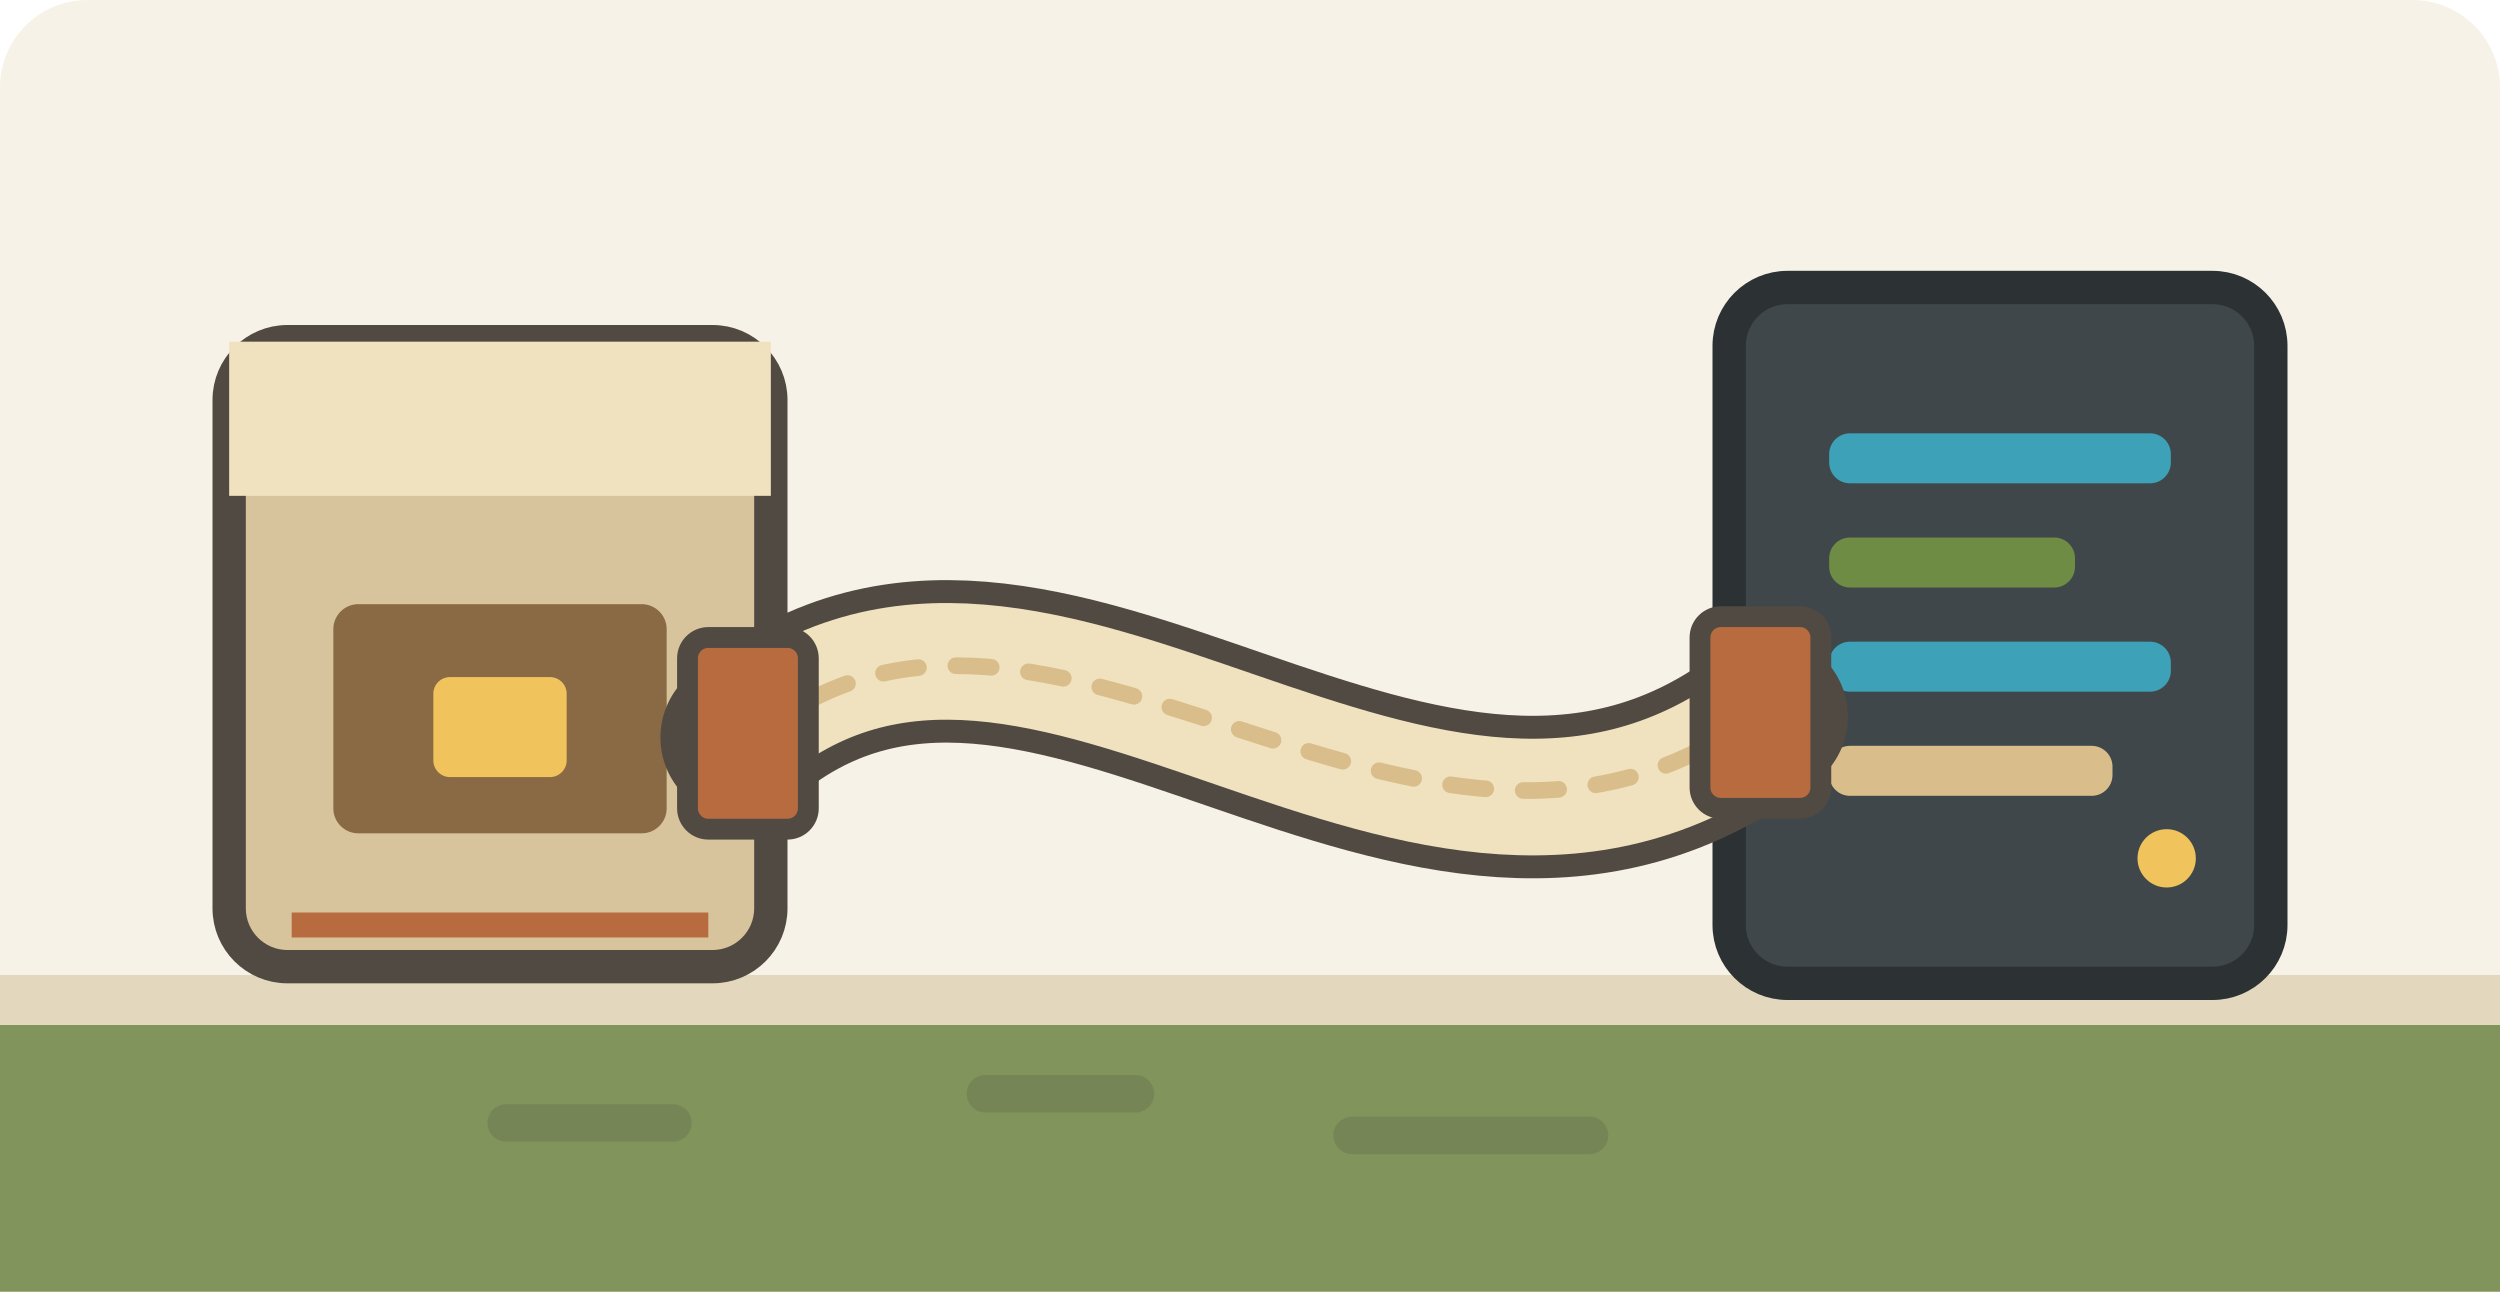
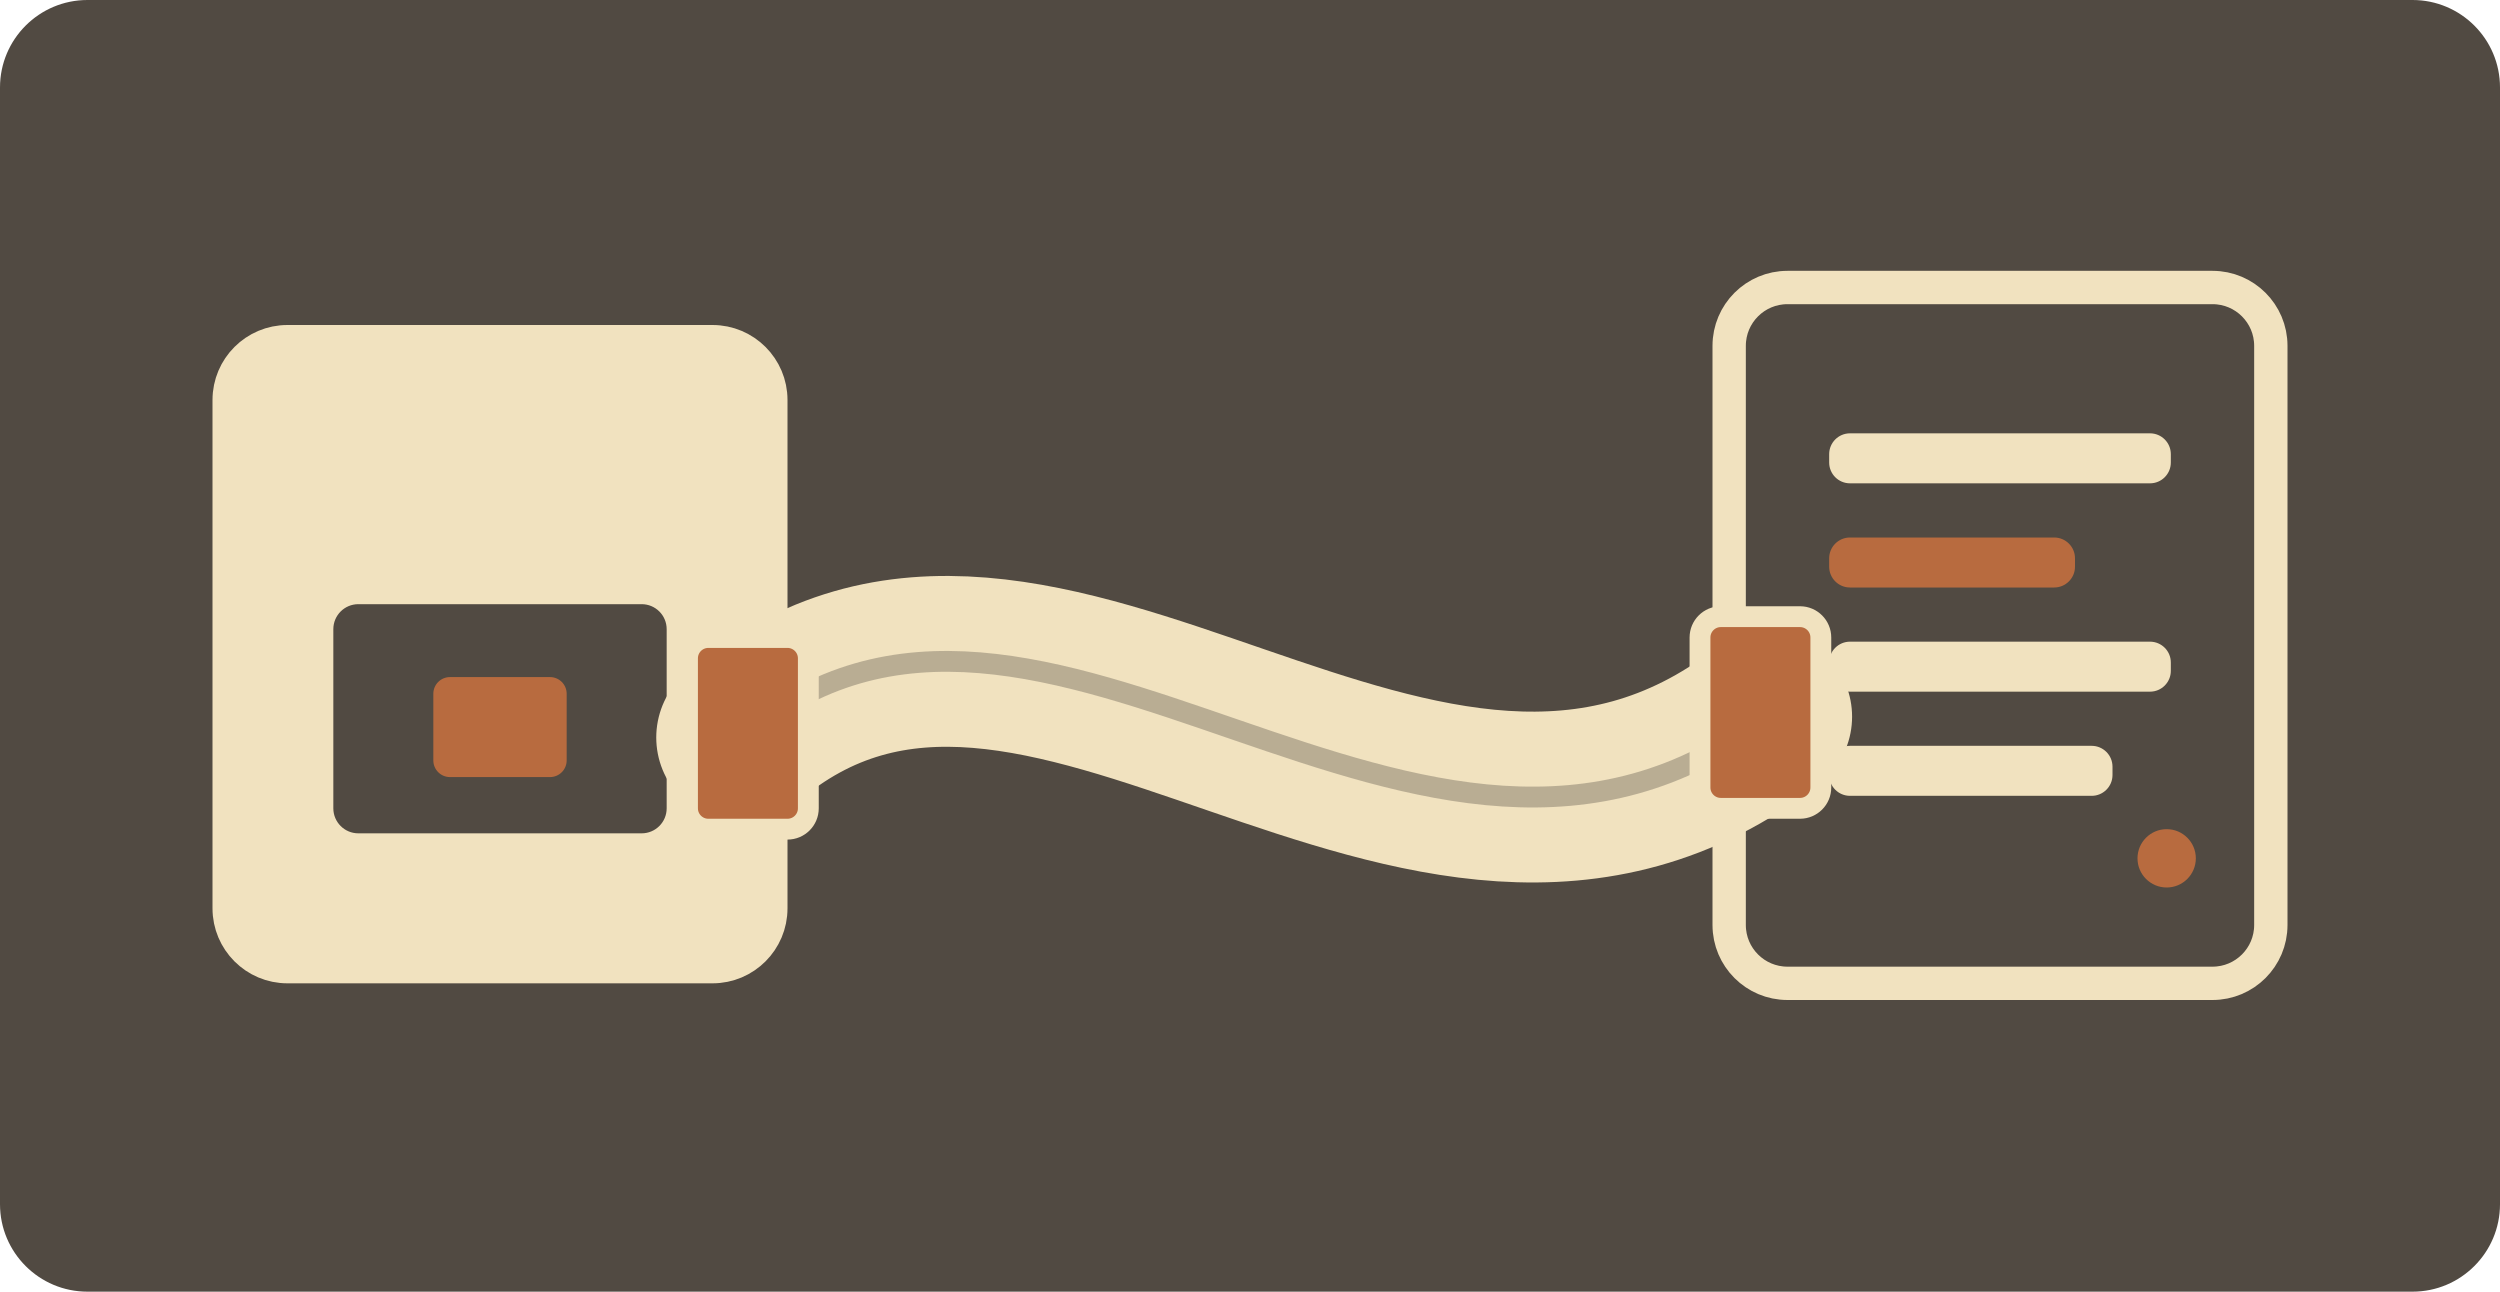
<svg xmlns="http://www.w3.org/2000/svg" viewBox="0 0 1200 620" role="img" aria-labelledby="title desc">
-   <rect width="1200" height="620" rx="42" fill="#F7F2E7" />
-   <path d="M0 468h1200v152H0z" fill="#E3D7BD" />
-   <path d="M0 492h1200v128H0z" fill="#738B4E" opacity=".88" />
+   <rect width="1200" height="620" rx="42" fill="#514A42" />
  <g transform="translate(110 164)">
-     <rect width="260" height="300" rx="28" fill="#D8C49C" stroke="#514A42" stroke-width="16" />
-     <path d="M0 0h260v74H0z" fill="#F1E2BF" />
-     <rect x="50" y="126" width="160" height="110" rx="12" fill="#8A6A45" />
-     <rect x="98" y="161" width="64" height="48" rx="8" fill="#F1C35C" />
-     <path d="M30 280h200" stroke="#B86B3F" stroke-width="12" />
+     <rect width="260" height="300" rx="28" fill="#F1E2BF" stroke="#F1E2BF" stroke-width="16" />
+     <rect x="50" y="126" width="160" height="110" rx="12" fill="#514A42" />
+     <rect x="98" y="161" width="64" height="48" rx="8" fill="#B86B3F" />
  </g>
  <g transform="translate(830 138)">
-     <rect width="260" height="334" rx="28" fill="#3F474B" stroke="#2C3133" stroke-width="16" />
-     <rect x="48" y="70" width="164" height="24" rx="10" fill="#3DA2B8" />
-     <rect x="48" y="120" width="118" height="24" rx="10" fill="#6F8C45" />
-     <rect x="48" y="170" width="164" height="24" rx="10" fill="#3DA2B8" />
-     <rect x="48" y="220" width="136" height="24" rx="10" fill="#D9BE8B" />
-     <circle cx="210" cy="274" r="14" fill="#F1C35C" />
+     <rect width="260" height="334" rx="28" fill="#514A42" stroke="#F1E2BF" stroke-width="16" />
+     <rect x="48" y="70" width="164" height="24" rx="10" fill="#F1E2BF" />
+     <rect x="48" y="120" width="118" height="24" rx="10" fill="#B86B3F" />
+     <rect x="48" y="170" width="164" height="24" rx="10" fill="#F1E2BF" />
+     <rect x="48" y="220" width="136" height="24" rx="10" fill="#F1E2BF" />
+     <circle cx="210" cy="274" r="14" fill="#B86B3F" />
  </g>
-   <path d="M356 354 C500 230 682 472 848 344" fill="none" stroke="#514A42" stroke-width="78" stroke-linecap="round" />
-   <path d="M356 354 C500 230 682 472 848 344" fill="none" stroke="#F1E2BF" stroke-width="56" stroke-linecap="round" />
-   <path d="M362 354 C502 238 680 462 842 344" fill="none" stroke="#D9BE8B" stroke-width="8" stroke-dasharray="17 18" stroke-linecap="round" />
-   <g fill="#B86B3F" stroke="#514A42" stroke-width="10">
+   <path d="M356 354 C500 230 682 472 848 344" fill="none" stroke="#F1E2BF" stroke-width="82" stroke-linecap="round" />
+   <path d="M356 354 C500 230 682 472 848 344" fill="none" stroke="#514A42" stroke-width="10" stroke-linecap="round" opacity=".35" />
+   <g fill="#B86B3F" stroke="#F1E2BF" stroke-width="10">
    <rect x="330" y="306" width="58" height="92" rx="10" />
    <rect x="816" y="296" width="58" height="92" rx="10" />
  </g>
-   <g fill="#514A42" opacity=".2">
-     <rect x="464" y="516" width="90" height="18" rx="9" />
-     <rect x="640" y="536" width="132" height="18" rx="9" />
-     <rect x="234" y="530" width="98" height="18" rx="9" />
-   </g>
</svg>
